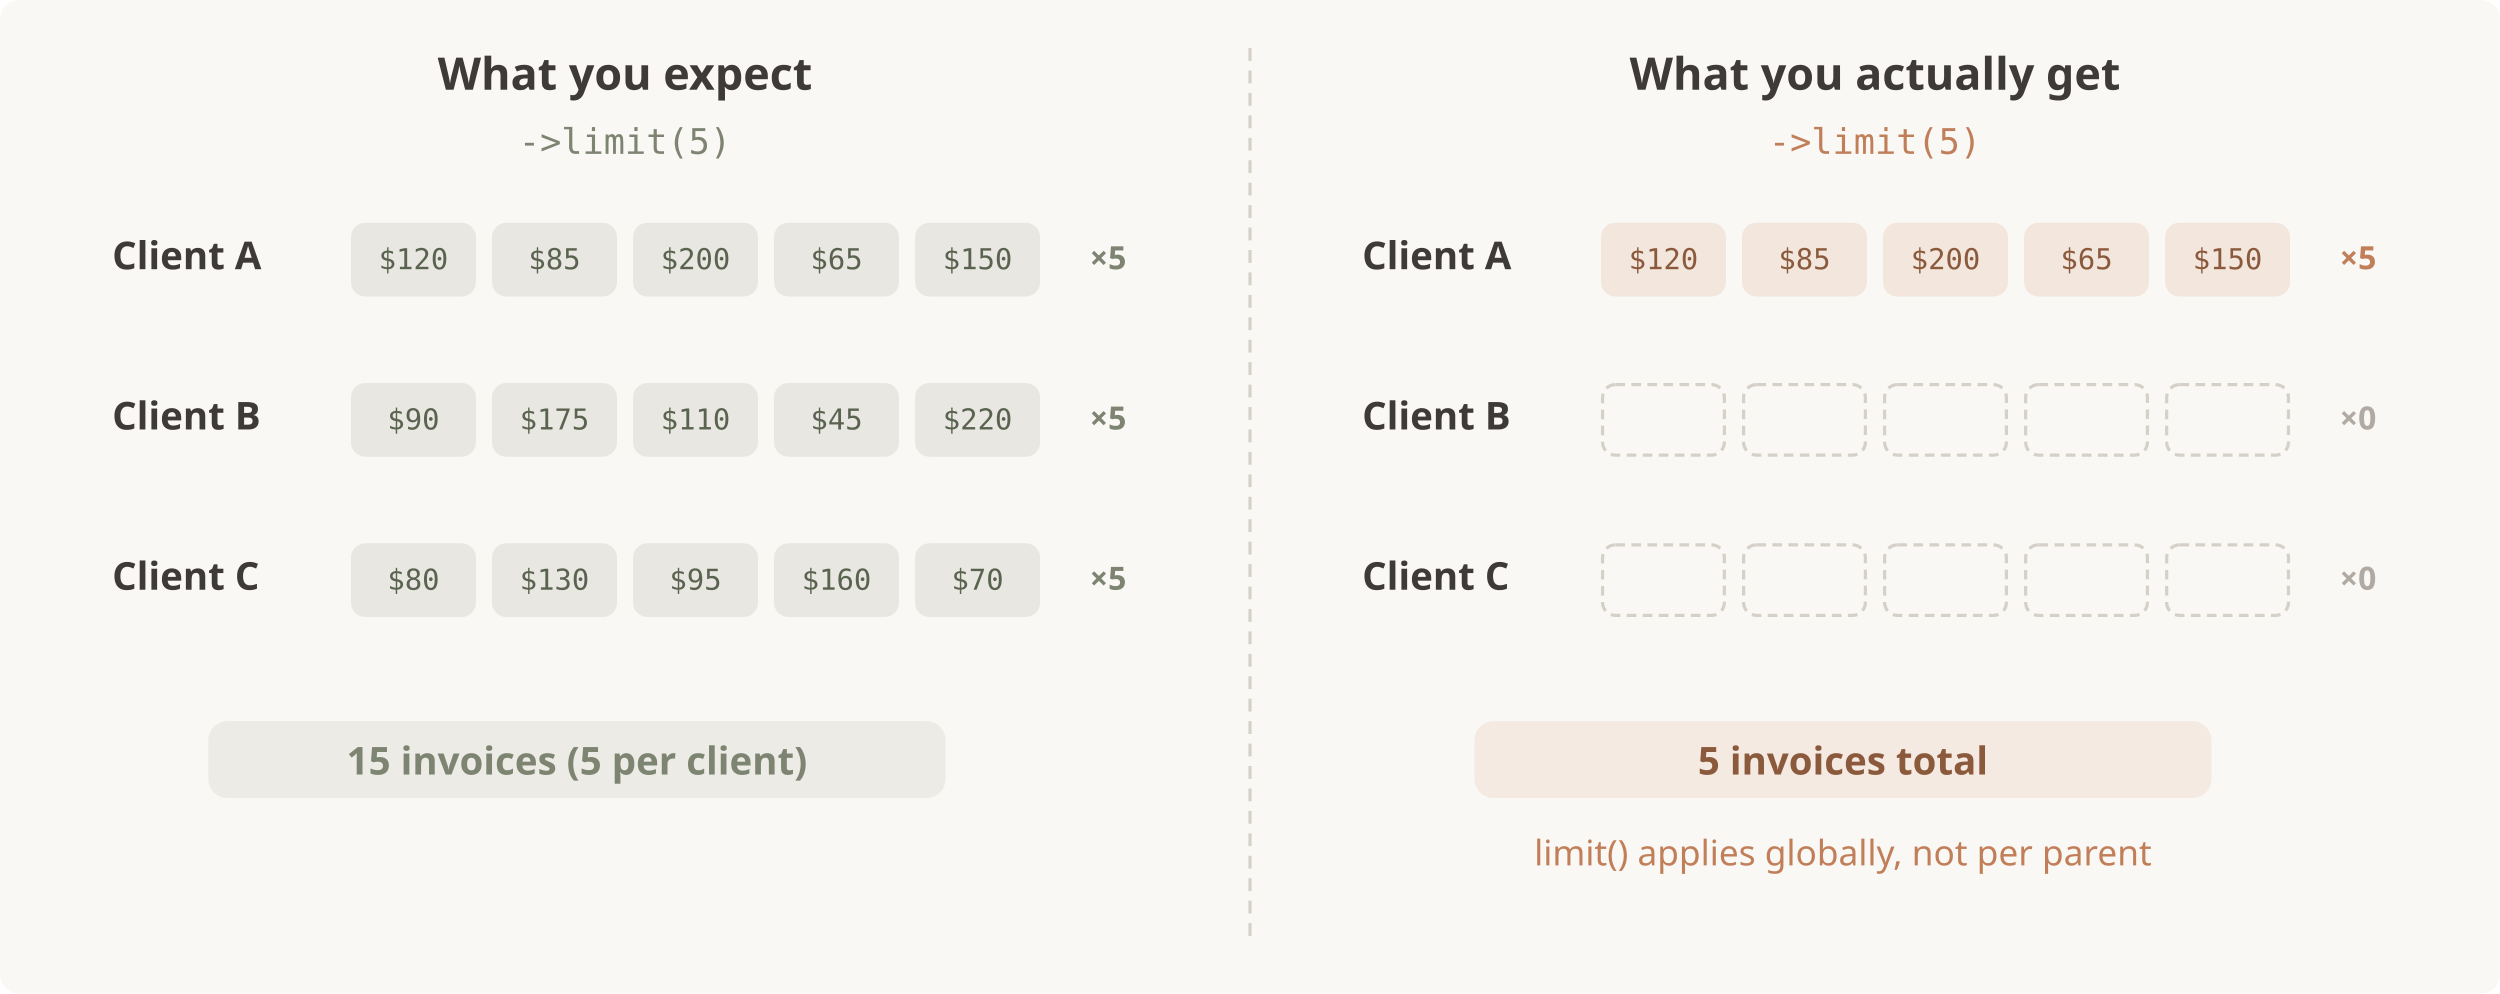
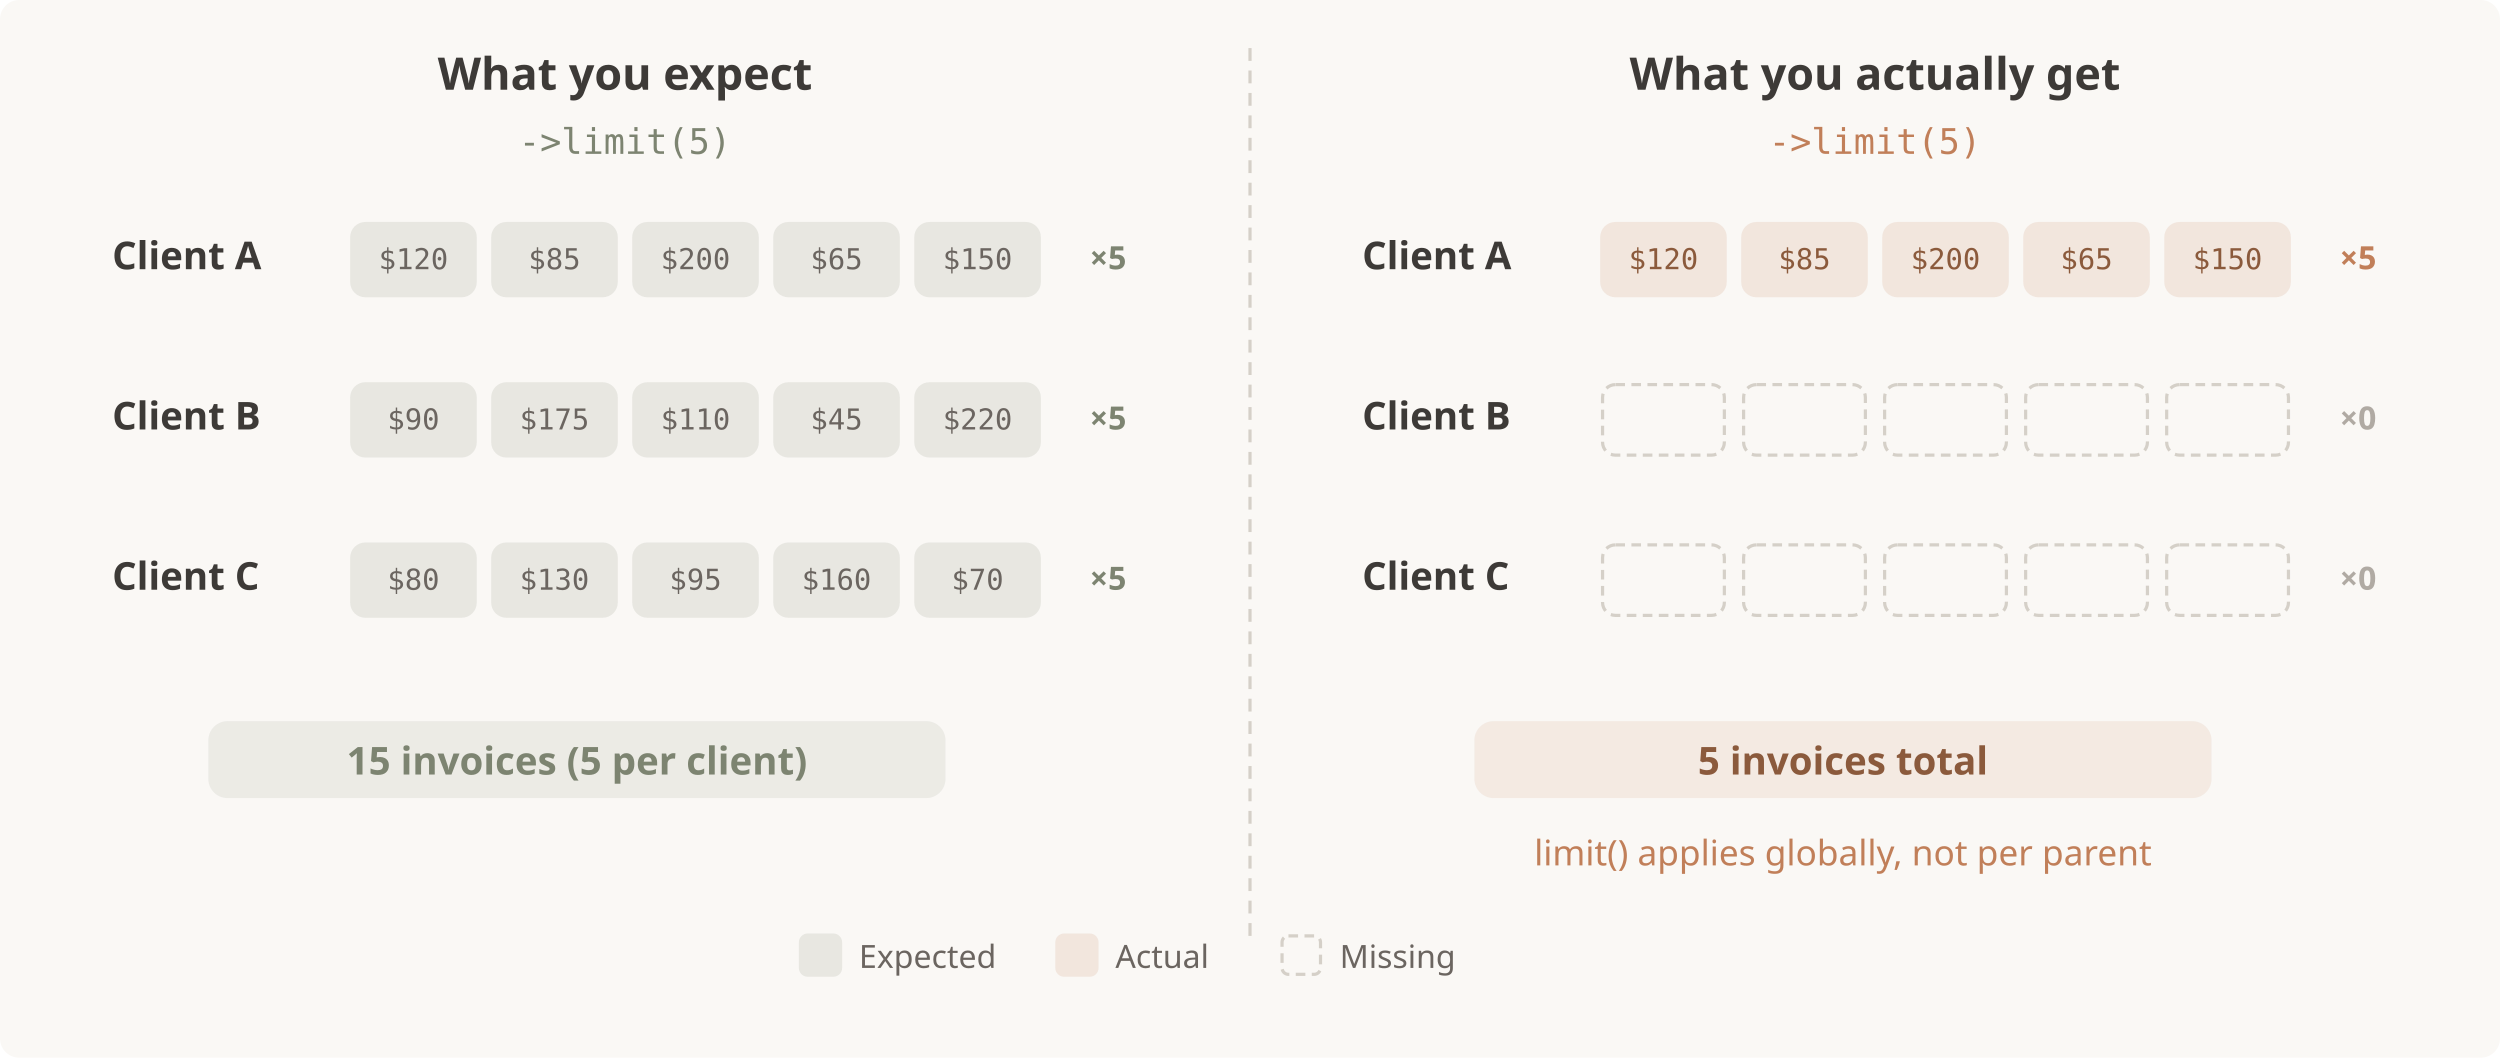
- <svg xmlns="http://www.w3.org/2000/svg" viewBox="0 0 780 310" role="img" aria-label="Comparison showing limit in constrained eager loading returns 5 invoices total instead of 5 per client">
-   <rect width="780" height="310" fill="#faf8f5" rx="6" />
+ <svg xmlns="http://www.w3.org/2000/svg" viewBox="0 0 780 330" role="img" aria-label="Comparison showing limit in constrained eager loading returns 5 invoices total instead of 5 per client">
+   <rect width="780" height="330" fill="#faf8f5" rx="6" />
  <line x1="390" y1="15" x2="390" y2="295" stroke="#d5d0c8" stroke-width="1" stroke-dasharray="4 3" />
  <text x="195" y="28" text-anchor="middle" font-family="DM Sans, Segoe UI, system-ui, sans-serif" font-size="14" fill="#3d3a37" font-weight="600">What you expect</text>
  <text x="195" y="48" text-anchor="middle" font-family="JetBrains Mono, Fira Code, monospace" font-size="11" fill="#7d8471">-&gt;limit(5)</text>
  <text x="35" y="84" font-family="DM Sans, Segoe UI, system-ui, sans-serif" font-size="12" fill="#3d3a37" font-weight="600">Client A</text>
-   <rect x="110" y="70" width="38" height="22" rx="4" fill="#7d8471" opacity="0.15" stroke="#7d8471" stroke-width="1" />
-   <text x="129" y="84" text-anchor="middle" font-family="JetBrains Mono, Fira Code, monospace" font-size="9" fill="#5a6350">$120</text>
-   <rect x="154" y="70" width="38" height="22" rx="4" fill="#7d8471" opacity="0.15" stroke="#7d8471" stroke-width="1" />
-   <text x="173" y="84" text-anchor="middle" font-family="JetBrains Mono, Fira Code, monospace" font-size="9" fill="#5a6350">$85</text>
-   <rect x="198" y="70" width="38" height="22" rx="4" fill="#7d8471" opacity="0.15" stroke="#7d8471" stroke-width="1" />
-   <text x="217" y="84" text-anchor="middle" font-family="JetBrains Mono, Fira Code, monospace" font-size="9" fill="#5a6350">$200</text>
-   <rect x="242" y="70" width="38" height="22" rx="4" fill="#7d8471" opacity="0.15" stroke="#7d8471" stroke-width="1" />
-   <text x="261" y="84" text-anchor="middle" font-family="JetBrains Mono, Fira Code, monospace" font-size="9" fill="#5a6350">$65</text>
-   <rect x="286" y="70" width="38" height="22" rx="4" fill="#7d8471" opacity="0.15" stroke="#7d8471" stroke-width="1" />
-   <text x="305" y="84" text-anchor="middle" font-family="JetBrains Mono, Fira Code, monospace" font-size="9" fill="#5a6350">$150</text>
+   <rect x="110" y="70" width="38" height="22" rx="4" fill="#7d8471" opacity="0.15" stroke="#7d8471" stroke-width="1.5" />
+   <text x="129" y="84" text-anchor="middle" font-family="JetBrains Mono, Fira Code, monospace" font-size="9" fill="#6b6560">$120</text>
+   <rect x="154" y="70" width="38" height="22" rx="4" fill="#7d8471" opacity="0.15" stroke="#7d8471" stroke-width="1.5" />
+   <text x="173" y="84" text-anchor="middle" font-family="JetBrains Mono, Fira Code, monospace" font-size="9" fill="#6b6560">$85</text>
+   <rect x="198" y="70" width="38" height="22" rx="4" fill="#7d8471" opacity="0.15" stroke="#7d8471" stroke-width="1.5" />
+   <text x="217" y="84" text-anchor="middle" font-family="JetBrains Mono, Fira Code, monospace" font-size="9" fill="#6b6560">$200</text>
+   <rect x="242" y="70" width="38" height="22" rx="4" fill="#7d8471" opacity="0.15" stroke="#7d8471" stroke-width="1.5" />
+   <text x="261" y="84" text-anchor="middle" font-family="JetBrains Mono, Fira Code, monospace" font-size="9" fill="#6b6560">$65</text>
+   <rect x="286" y="70" width="38" height="22" rx="4" fill="#7d8471" opacity="0.15" stroke="#7d8471" stroke-width="1.5" />
+   <text x="305" y="84" text-anchor="middle" font-family="JetBrains Mono, Fira Code, monospace" font-size="9" fill="#6b6560">$150</text>
  <text x="35" y="134" font-family="DM Sans, Segoe UI, system-ui, sans-serif" font-size="12" fill="#3d3a37" font-weight="600">Client B</text>
-   <rect x="110" y="120" width="38" height="22" rx="4" fill="#7d8471" opacity="0.15" stroke="#7d8471" stroke-width="1" />
-   <text x="129" y="134" text-anchor="middle" font-family="JetBrains Mono, Fira Code, monospace" font-size="9" fill="#5a6350">$90</text>
-   <rect x="154" y="120" width="38" height="22" rx="4" fill="#7d8471" opacity="0.15" stroke="#7d8471" stroke-width="1" />
-   <text x="173" y="134" text-anchor="middle" font-family="JetBrains Mono, Fira Code, monospace" font-size="9" fill="#5a6350">$175</text>
-   <rect x="198" y="120" width="38" height="22" rx="4" fill="#7d8471" opacity="0.15" stroke="#7d8471" stroke-width="1" />
-   <text x="217" y="134" text-anchor="middle" font-family="JetBrains Mono, Fira Code, monospace" font-size="9" fill="#5a6350">$110</text>
-   <rect x="242" y="120" width="38" height="22" rx="4" fill="#7d8471" opacity="0.15" stroke="#7d8471" stroke-width="1" />
-   <text x="261" y="134" text-anchor="middle" font-family="JetBrains Mono, Fira Code, monospace" font-size="9" fill="#5a6350">$45</text>
-   <rect x="286" y="120" width="38" height="22" rx="4" fill="#7d8471" opacity="0.15" stroke="#7d8471" stroke-width="1" />
-   <text x="305" y="134" text-anchor="middle" font-family="JetBrains Mono, Fira Code, monospace" font-size="9" fill="#5a6350">$220</text>
+   <rect x="110" y="120" width="38" height="22" rx="4" fill="#7d8471" opacity="0.15" stroke="#7d8471" stroke-width="1.5" />
+   <text x="129" y="134" text-anchor="middle" font-family="JetBrains Mono, Fira Code, monospace" font-size="9" fill="#6b6560">$90</text>
+   <rect x="154" y="120" width="38" height="22" rx="4" fill="#7d8471" opacity="0.15" stroke="#7d8471" stroke-width="1.5" />
+   <text x="173" y="134" text-anchor="middle" font-family="JetBrains Mono, Fira Code, monospace" font-size="9" fill="#6b6560">$175</text>
+   <rect x="198" y="120" width="38" height="22" rx="4" fill="#7d8471" opacity="0.15" stroke="#7d8471" stroke-width="1.5" />
+   <text x="217" y="134" text-anchor="middle" font-family="JetBrains Mono, Fira Code, monospace" font-size="9" fill="#6b6560">$110</text>
+   <rect x="242" y="120" width="38" height="22" rx="4" fill="#7d8471" opacity="0.15" stroke="#7d8471" stroke-width="1.5" />
+   <text x="261" y="134" text-anchor="middle" font-family="JetBrains Mono, Fira Code, monospace" font-size="9" fill="#6b6560">$45</text>
+   <rect x="286" y="120" width="38" height="22" rx="4" fill="#7d8471" opacity="0.15" stroke="#7d8471" stroke-width="1.5" />
+   <text x="305" y="134" text-anchor="middle" font-family="JetBrains Mono, Fira Code, monospace" font-size="9" fill="#6b6560">$220</text>
  <text x="35" y="184" font-family="DM Sans, Segoe UI, system-ui, sans-serif" font-size="12" fill="#3d3a37" font-weight="600">Client C</text>
-   <rect x="110" y="170" width="38" height="22" rx="4" fill="#7d8471" opacity="0.15" stroke="#7d8471" stroke-width="1" />
-   <text x="129" y="184" text-anchor="middle" font-family="JetBrains Mono, Fira Code, monospace" font-size="9" fill="#5a6350">$80</text>
-   <rect x="154" y="170" width="38" height="22" rx="4" fill="#7d8471" opacity="0.15" stroke="#7d8471" stroke-width="1" />
-   <text x="173" y="184" text-anchor="middle" font-family="JetBrains Mono, Fira Code, monospace" font-size="9" fill="#5a6350">$130</text>
-   <rect x="198" y="170" width="38" height="22" rx="4" fill="#7d8471" opacity="0.15" stroke="#7d8471" stroke-width="1" />
-   <text x="217" y="184" text-anchor="middle" font-family="JetBrains Mono, Fira Code, monospace" font-size="9" fill="#5a6350">$95</text>
-   <rect x="242" y="170" width="38" height="22" rx="4" fill="#7d8471" opacity="0.15" stroke="#7d8471" stroke-width="1" />
-   <text x="261" y="184" text-anchor="middle" font-family="JetBrains Mono, Fira Code, monospace" font-size="9" fill="#5a6350">$160</text>
-   <rect x="286" y="170" width="38" height="22" rx="4" fill="#7d8471" opacity="0.15" stroke="#7d8471" stroke-width="1" />
-   <text x="305" y="184" text-anchor="middle" font-family="JetBrains Mono, Fira Code, monospace" font-size="9" fill="#5a6350">$70</text>
+   <rect x="110" y="170" width="38" height="22" rx="4" fill="#7d8471" opacity="0.15" stroke="#7d8471" stroke-width="1.5" />
+   <text x="129" y="184" text-anchor="middle" font-family="JetBrains Mono, Fira Code, monospace" font-size="9" fill="#6b6560">$80</text>
+   <rect x="154" y="170" width="38" height="22" rx="4" fill="#7d8471" opacity="0.15" stroke="#7d8471" stroke-width="1.5" />
+   <text x="173" y="184" text-anchor="middle" font-family="JetBrains Mono, Fira Code, monospace" font-size="9" fill="#6b6560">$130</text>
+   <rect x="198" y="170" width="38" height="22" rx="4" fill="#7d8471" opacity="0.15" stroke="#7d8471" stroke-width="1.5" />
+   <text x="217" y="184" text-anchor="middle" font-family="JetBrains Mono, Fira Code, monospace" font-size="9" fill="#6b6560">$95</text>
+   <rect x="242" y="170" width="38" height="22" rx="4" fill="#7d8471" opacity="0.15" stroke="#7d8471" stroke-width="1.5" />
+   <text x="261" y="184" text-anchor="middle" font-family="JetBrains Mono, Fira Code, monospace" font-size="9" fill="#6b6560">$160</text>
+   <rect x="286" y="170" width="38" height="22" rx="4" fill="#7d8471" opacity="0.15" stroke="#7d8471" stroke-width="1.5" />
+   <text x="305" y="184" text-anchor="middle" font-family="JetBrains Mono, Fira Code, monospace" font-size="9" fill="#6b6560">$70</text>
  <text x="340" y="84" font-family="DM Sans, Segoe UI, system-ui, sans-serif" font-size="10" fill="#7d8471" font-weight="600">×5</text>
  <text x="340" y="134" font-family="DM Sans, Segoe UI, system-ui, sans-serif" font-size="10" fill="#7d8471" font-weight="600">×5</text>
  <text x="340" y="184" font-family="DM Sans, Segoe UI, system-ui, sans-serif" font-size="10" fill="#7d8471" font-weight="600">×5</text>
  <rect x="65" y="225" width="230" height="24" rx="6" fill="#7d8471" opacity="0.12" />
  <text x="180" y="237" text-anchor="middle" dominant-baseline="central" font-family="DM Sans, Segoe UI, system-ui, sans-serif" font-size="12" fill="#7d8471" font-weight="600">15 invoices (5 per client)</text>
  <text x="585" y="28" text-anchor="middle" font-family="DM Sans, Segoe UI, system-ui, sans-serif" font-size="14" fill="#3d3a37" font-weight="600">What you actually get</text>
  <text x="585" y="48" text-anchor="middle" font-family="JetBrains Mono, Fira Code, monospace" font-size="11" fill="#c17f59">-&gt;limit(5)</text>
  <text x="425" y="84" font-family="DM Sans, Segoe UI, system-ui, sans-serif" font-size="12" fill="#3d3a37" font-weight="600">Client A</text>
-   <rect x="500" y="70" width="38" height="22" rx="4" fill="#c17f59" opacity="0.15" stroke="#c17f59" stroke-width="1" />
+   <rect x="500" y="70" width="38" height="22" rx="4" fill="#c17f59" opacity="0.15" stroke="#c17f59" stroke-width="1.5" />
  <text x="519" y="84" text-anchor="middle" font-family="JetBrains Mono, Fira Code, monospace" font-size="9" fill="#8b5a3c">$120</text>
-   <rect x="544" y="70" width="38" height="22" rx="4" fill="#c17f59" opacity="0.15" stroke="#c17f59" stroke-width="1" />
+   <rect x="544" y="70" width="38" height="22" rx="4" fill="#c17f59" opacity="0.15" stroke="#c17f59" stroke-width="1.5" />
  <text x="563" y="84" text-anchor="middle" font-family="JetBrains Mono, Fira Code, monospace" font-size="9" fill="#8b5a3c">$85</text>
-   <rect x="588" y="70" width="38" height="22" rx="4" fill="#c17f59" opacity="0.15" stroke="#c17f59" stroke-width="1" />
+   <rect x="588" y="70" width="38" height="22" rx="4" fill="#c17f59" opacity="0.15" stroke="#c17f59" stroke-width="1.5" />
  <text x="607" y="84" text-anchor="middle" font-family="JetBrains Mono, Fira Code, monospace" font-size="9" fill="#8b5a3c">$200</text>
-   <rect x="632" y="70" width="38" height="22" rx="4" fill="#c17f59" opacity="0.15" stroke="#c17f59" stroke-width="1" />
+   <rect x="632" y="70" width="38" height="22" rx="4" fill="#c17f59" opacity="0.15" stroke="#c17f59" stroke-width="1.5" />
  <text x="651" y="84" text-anchor="middle" font-family="JetBrains Mono, Fira Code, monospace" font-size="9" fill="#8b5a3c">$65</text>
-   <rect x="676" y="70" width="38" height="22" rx="4" fill="#c17f59" opacity="0.15" stroke="#c17f59" stroke-width="1" />
+   <rect x="676" y="70" width="38" height="22" rx="4" fill="#c17f59" opacity="0.15" stroke="#c17f59" stroke-width="1.5" />
  <text x="695" y="84" text-anchor="middle" font-family="JetBrains Mono, Fira Code, monospace" font-size="9" fill="#8b5a3c">$150</text>
  <text x="730" y="84" font-family="DM Sans, Segoe UI, system-ui, sans-serif" font-size="10" fill="#c17f59" font-weight="600">×5</text>
  <text x="425" y="134" font-family="DM Sans, Segoe UI, system-ui, sans-serif" font-size="12" fill="#3d3a37" font-weight="600">Client B</text>
  <rect x="500" y="120" width="38" height="22" rx="4" fill="none" stroke="#d5d0c8" stroke-width="1" stroke-dasharray="3 2" />
  <rect x="544" y="120" width="38" height="22" rx="4" fill="none" stroke="#d5d0c8" stroke-width="1" stroke-dasharray="3 2" />
  <rect x="588" y="120" width="38" height="22" rx="4" fill="none" stroke="#d5d0c8" stroke-width="1" stroke-dasharray="3 2" />
  <rect x="632" y="120" width="38" height="22" rx="4" fill="none" stroke="#d5d0c8" stroke-width="1" stroke-dasharray="3 2" />
  <rect x="676" y="120" width="38" height="22" rx="4" fill="none" stroke="#d5d0c8" stroke-width="1" stroke-dasharray="3 2" />
  <text x="730" y="134" font-family="DM Sans, Segoe UI, system-ui, sans-serif" font-size="10" fill="#b0aaa3" font-weight="600">×0</text>
  <text x="425" y="184" font-family="DM Sans, Segoe UI, system-ui, sans-serif" font-size="12" fill="#3d3a37" font-weight="600">Client C</text>
  <rect x="500" y="170" width="38" height="22" rx="4" fill="none" stroke="#d5d0c8" stroke-width="1" stroke-dasharray="3 2" />
  <rect x="544" y="170" width="38" height="22" rx="4" fill="none" stroke="#d5d0c8" stroke-width="1" stroke-dasharray="3 2" />
  <rect x="588" y="170" width="38" height="22" rx="4" fill="none" stroke="#d5d0c8" stroke-width="1" stroke-dasharray="3 2" />
  <rect x="632" y="170" width="38" height="22" rx="4" fill="none" stroke="#d5d0c8" stroke-width="1" stroke-dasharray="3 2" />
  <rect x="676" y="170" width="38" height="22" rx="4" fill="none" stroke="#d5d0c8" stroke-width="1" stroke-dasharray="3 2" />
  <text x="730" y="184" font-family="DM Sans, Segoe UI, system-ui, sans-serif" font-size="10" fill="#b0aaa3" font-weight="600">×0</text>
  <rect x="460" y="225" width="230" height="24" rx="6" fill="#c17f59" opacity="0.12" />
  <text x="575" y="237" text-anchor="middle" dominant-baseline="central" font-family="DM Sans, Segoe UI, system-ui, sans-serif" font-size="12" fill="#8b5a3c" font-weight="600">5 invoices total</text>
  <text x="575" y="270" text-anchor="middle" font-family="DM Sans, Segoe UI, system-ui, sans-serif" font-size="11" fill="#c17f59">limit() applies globally, not per parent</text>
+   <rect x="250" y="292" width="12" height="12" rx="2" fill="#7d8471" opacity="0.15" stroke="#7d8471" stroke-width="1.5" />
+   <text x="268" y="302" font-family="DM Sans, Segoe UI, system-ui, sans-serif" font-size="10" fill="#6b6560">Expected</text>
+   <rect x="330" y="292" width="12" height="12" rx="2" fill="#c17f59" opacity="0.15" stroke="#c17f59" stroke-width="1.5" />
+   <text x="348" y="302" font-family="DM Sans, Segoe UI, system-ui, sans-serif" font-size="10" fill="#6b6560">Actual</text>
+   <rect x="400" y="292" width="12" height="12" rx="2" fill="none" stroke="#d5d0c8" stroke-width="1" stroke-dasharray="3 2" />
+   <text x="418" y="302" font-family="DM Sans, Segoe UI, system-ui, sans-serif" font-size="10" fill="#6b6560">Missing</text>
</svg>
